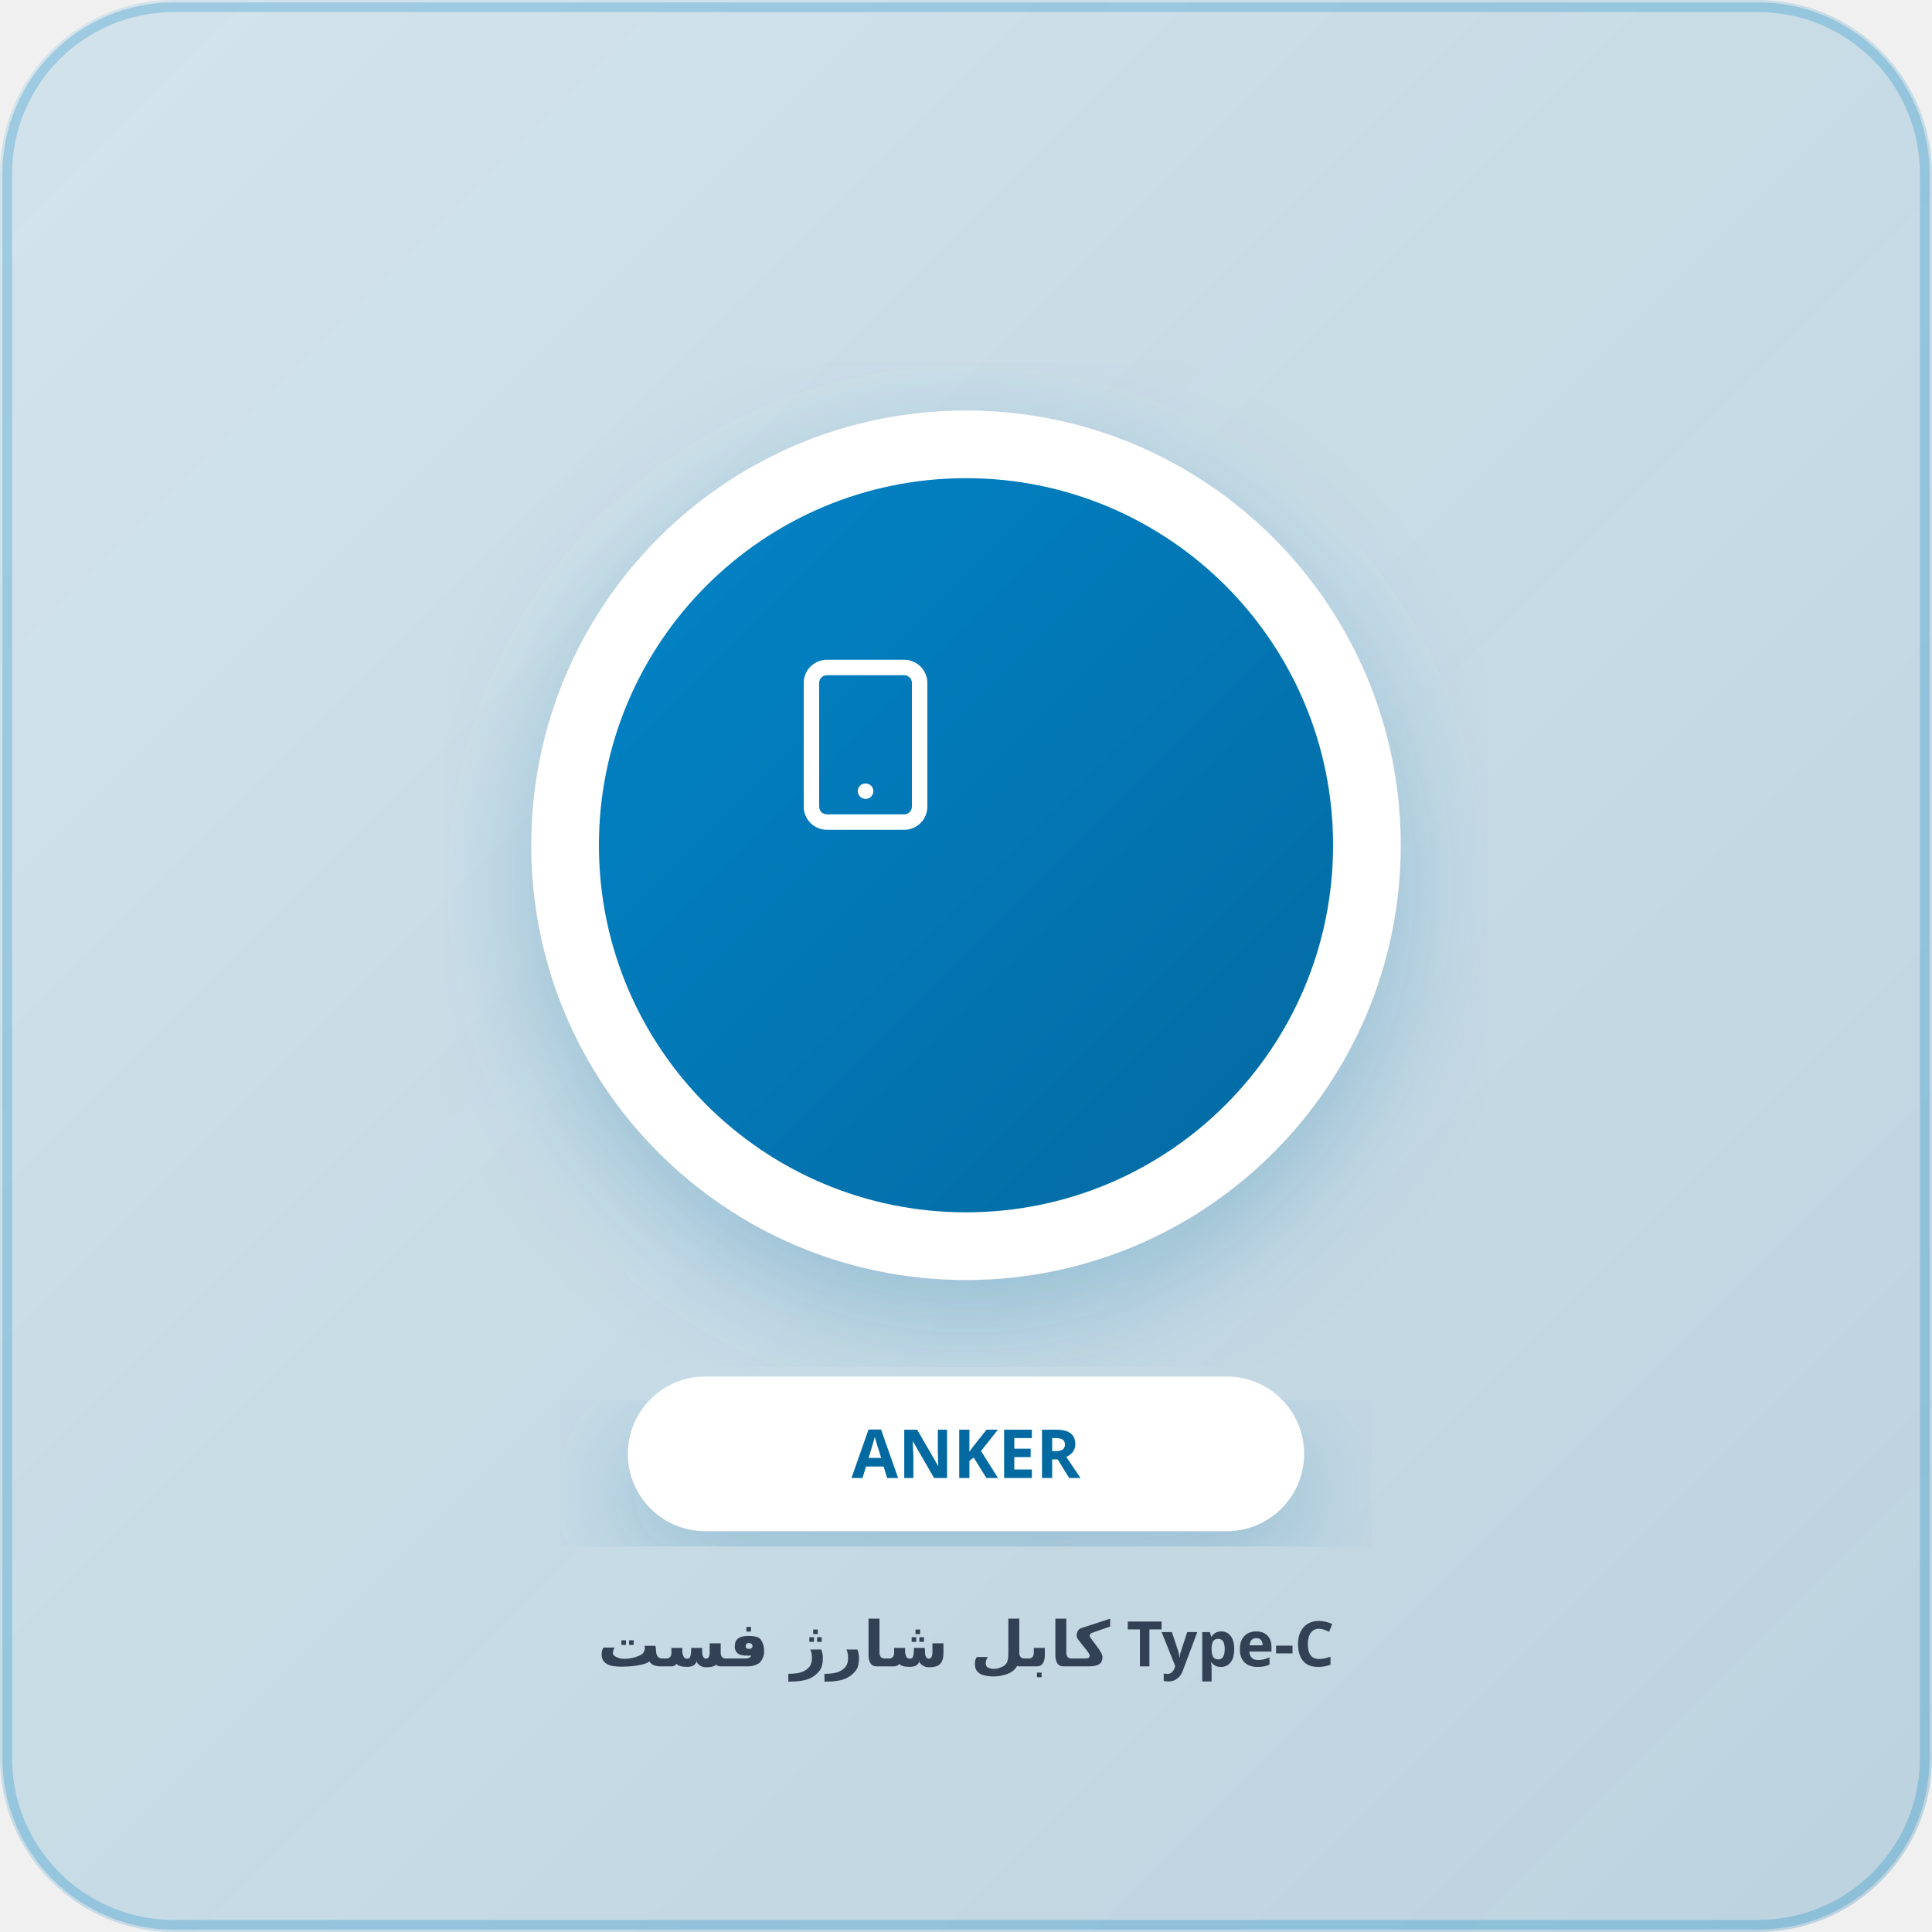
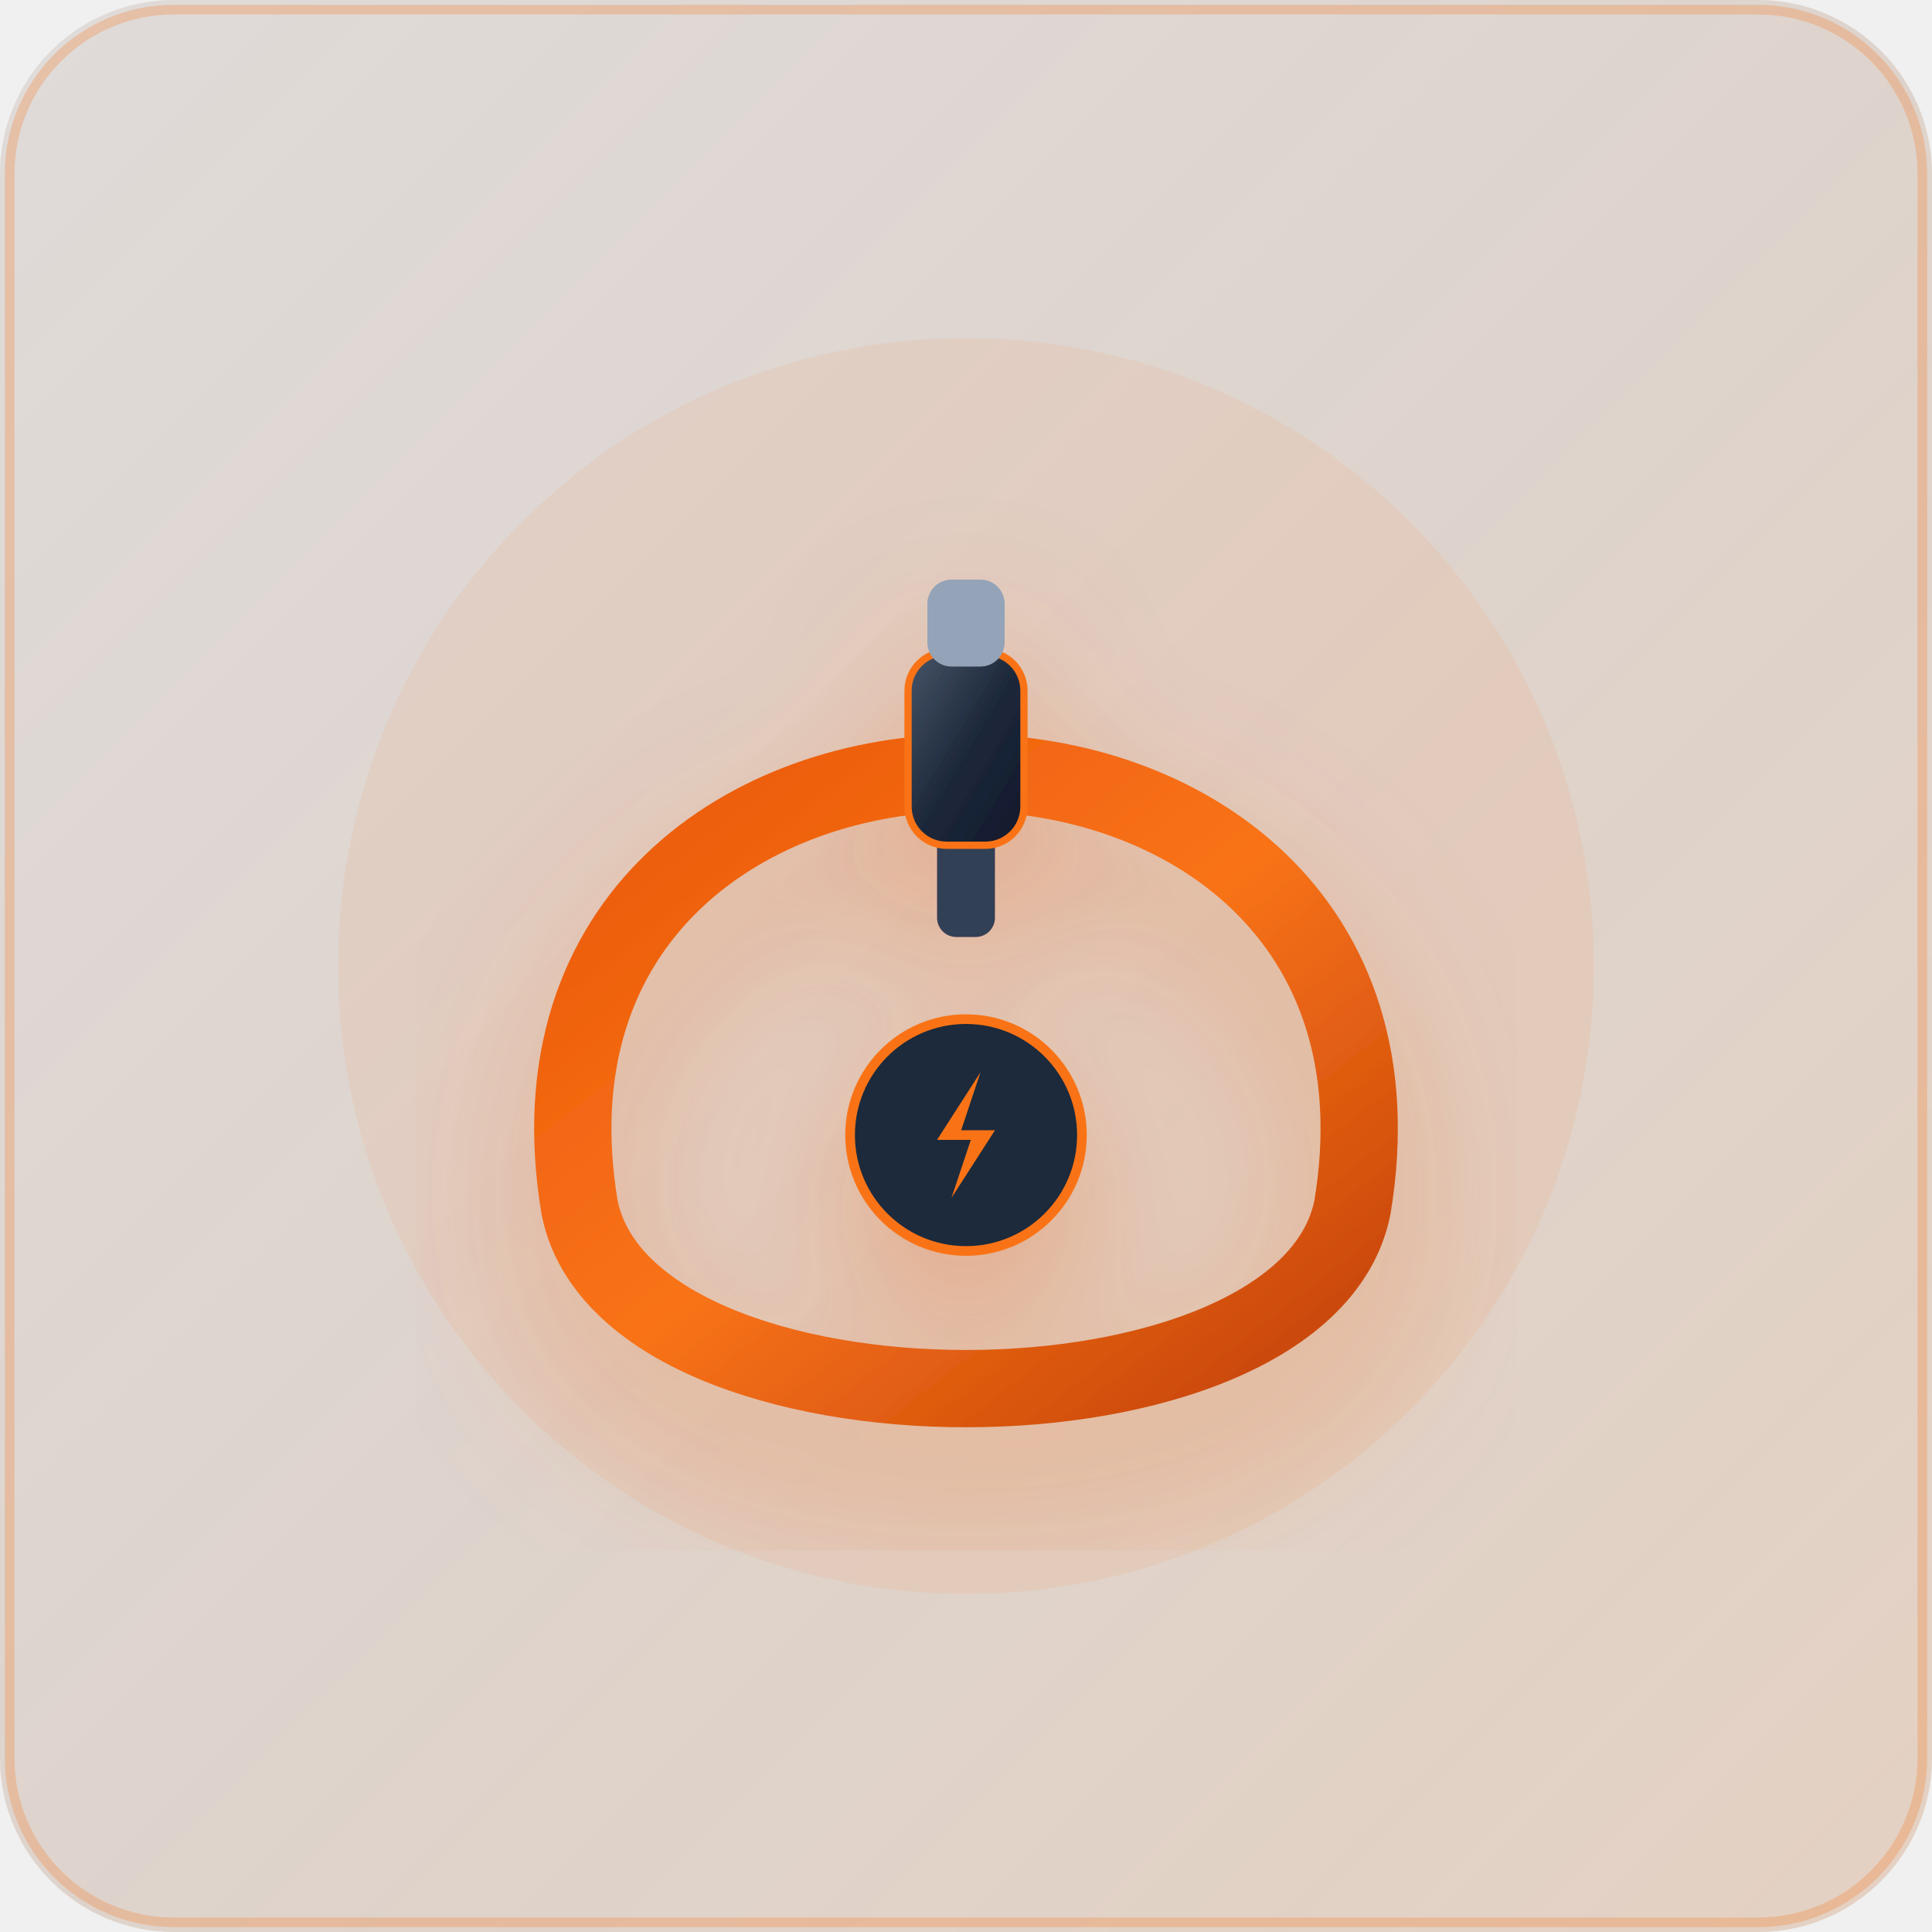
<svg xmlns="http://www.w3.org/2000/svg" viewBox="0 0 400 400" width="100%" height="100%">
  <defs>
-     <linearGradient id="grad_cbl-" x1="0%" y1="0%" x2="100%" y2="100%">
-       <stop offset="0%" stop-color="#0284c7" stop-opacity="0.12" />
-       <stop offset="100%" stop-color="#0369a1" stop-opacity="0.22" />
+     <linearGradient id="bg_cbl1" x1="0%" y1="0%" x2="100%" y2="100%">
+       <stop offset="0%" stop-color="#451a03" stop-opacity="0.1" />
+       <stop offset="100%" stop-color="#b45309" stop-opacity="0.2" />
    </linearGradient>
-     <linearGradient id="icon_grad_cbl-" x1="0%" y1="0%" x2="100%" y2="100%">
-       <stop offset="0%" stop-color="#0284c7" />
-       <stop offset="100%" stop-color="#0369a1" />
+     <linearGradient id="cbl_braid" x1="0%" y1="0%" x2="100%" y2="100%">
+       <stop offset="0%" stop-color="#ea580c" />
+       <stop offset="50%" stop-color="#f97316" />
+       <stop offset="100%" stop-color="#c2410c" />
    </linearGradient>
-     <filter id="shadow_cbl-" x="-10%" y="-10%" width="120%" height="120%">
-       <feDropShadow dx="0" dy="8" stdDeviation="12" flood-color="#0369a1" flood-opacity="0.25" />
+     <linearGradient id="metal_head" x1="0%" y1="0%" x2="100%" y2="100%">
+       <stop offset="0%" stop-color="#475569" />
+       <stop offset="50%" stop-color="#1e293b" />
+       <stop offset="100%" stop-color="#0f172a" />
+     </linearGradient>
+     <filter id="shadow_cbl1" x="-20%" y="-20%" width="140%" height="140%">
+       <feDropShadow dx="0" dy="14" stdDeviation="16" flood-color="#ea580c" flood-opacity="0.3" />
    </filter>
  </defs>
-   <rect width="400" height="400" rx="36" fill="url(#grad_cbl-)" />
-   <rect x="1.5" y="1.5" width="397" height="397" rx="34.5" fill="none" stroke="#0284c7" stroke-opacity="0.25" stroke-width="2" />
-   <circle cx="200" cy="175" r="90" fill="white" filter="url(#shadow_cbl-)" />
-   <circle cx="200" cy="175" r="76" fill="url(#icon_grad_cbl-)" />
-   <g transform="translate(160, 135) scale(1.6)" fill="none" stroke="white" stroke-width="2" stroke-linecap="round" stroke-linejoin="round">
-     <rect x="5" y="2" width="14" height="20" rx="2" ry="2" />
-     <line x1="12" y1="18" x2="12.01" y2="18" />
+   <rect width="400" height="400" rx="36" fill="url(#bg_cbl1)" />
+   <rect x="2" y="2" width="396" height="396" rx="34" fill="none" stroke="#f97316" stroke-opacity="0.25" stroke-width="2" />
+   <circle cx="200" cy="200" r="130" fill="#f97316" opacity="0.08" />
+   <g filter="url(#shadow_cbl1)">
+     <path d="M 120 250 C 100 130, 300 130, 280 250 C 270 300, 130 300, 120 250" fill="none" stroke="url(#cbl_braid)" stroke-width="16" stroke-linecap="round" />
+     <g transform="translate(180, 110)">
+       <rect x="14" y="60" width="12" height="24" rx="4" fill="#334155" />
+       <rect x="8" y="25" width="24" height="40" rx="8" fill="url(#metal_head)" stroke="#f97316" stroke-width="1.5" />
+       <rect x="12" y="10" width="16" height="18" rx="5" fill="#94a3b8" />
+     </g>
+     <circle cx="200" cy="235" r="24" fill="#1e293b" stroke="#f97316" stroke-width="2" />
+     <path d="M 203 222 L 194 236 L 201 236 L 197 248 L 206 234 L 199 234 Z" fill="#f97316" />
  </g>
-   <rect x="130" y="285" width="140" height="32" rx="16" fill="white" filter="url(#shadow_cbl-)" />
-   <text x="200" y="306" font-family="sans-serif" font-size="14" font-weight="900" fill="#0369a1" text-anchor="middle">ANKER</text>
-   <text x="200" y="345" font-family="sans-serif" font-size="13" font-weight="bold" fill="#334155" text-anchor="middle">کابل شارژ فست Type-C</text>
</svg>
